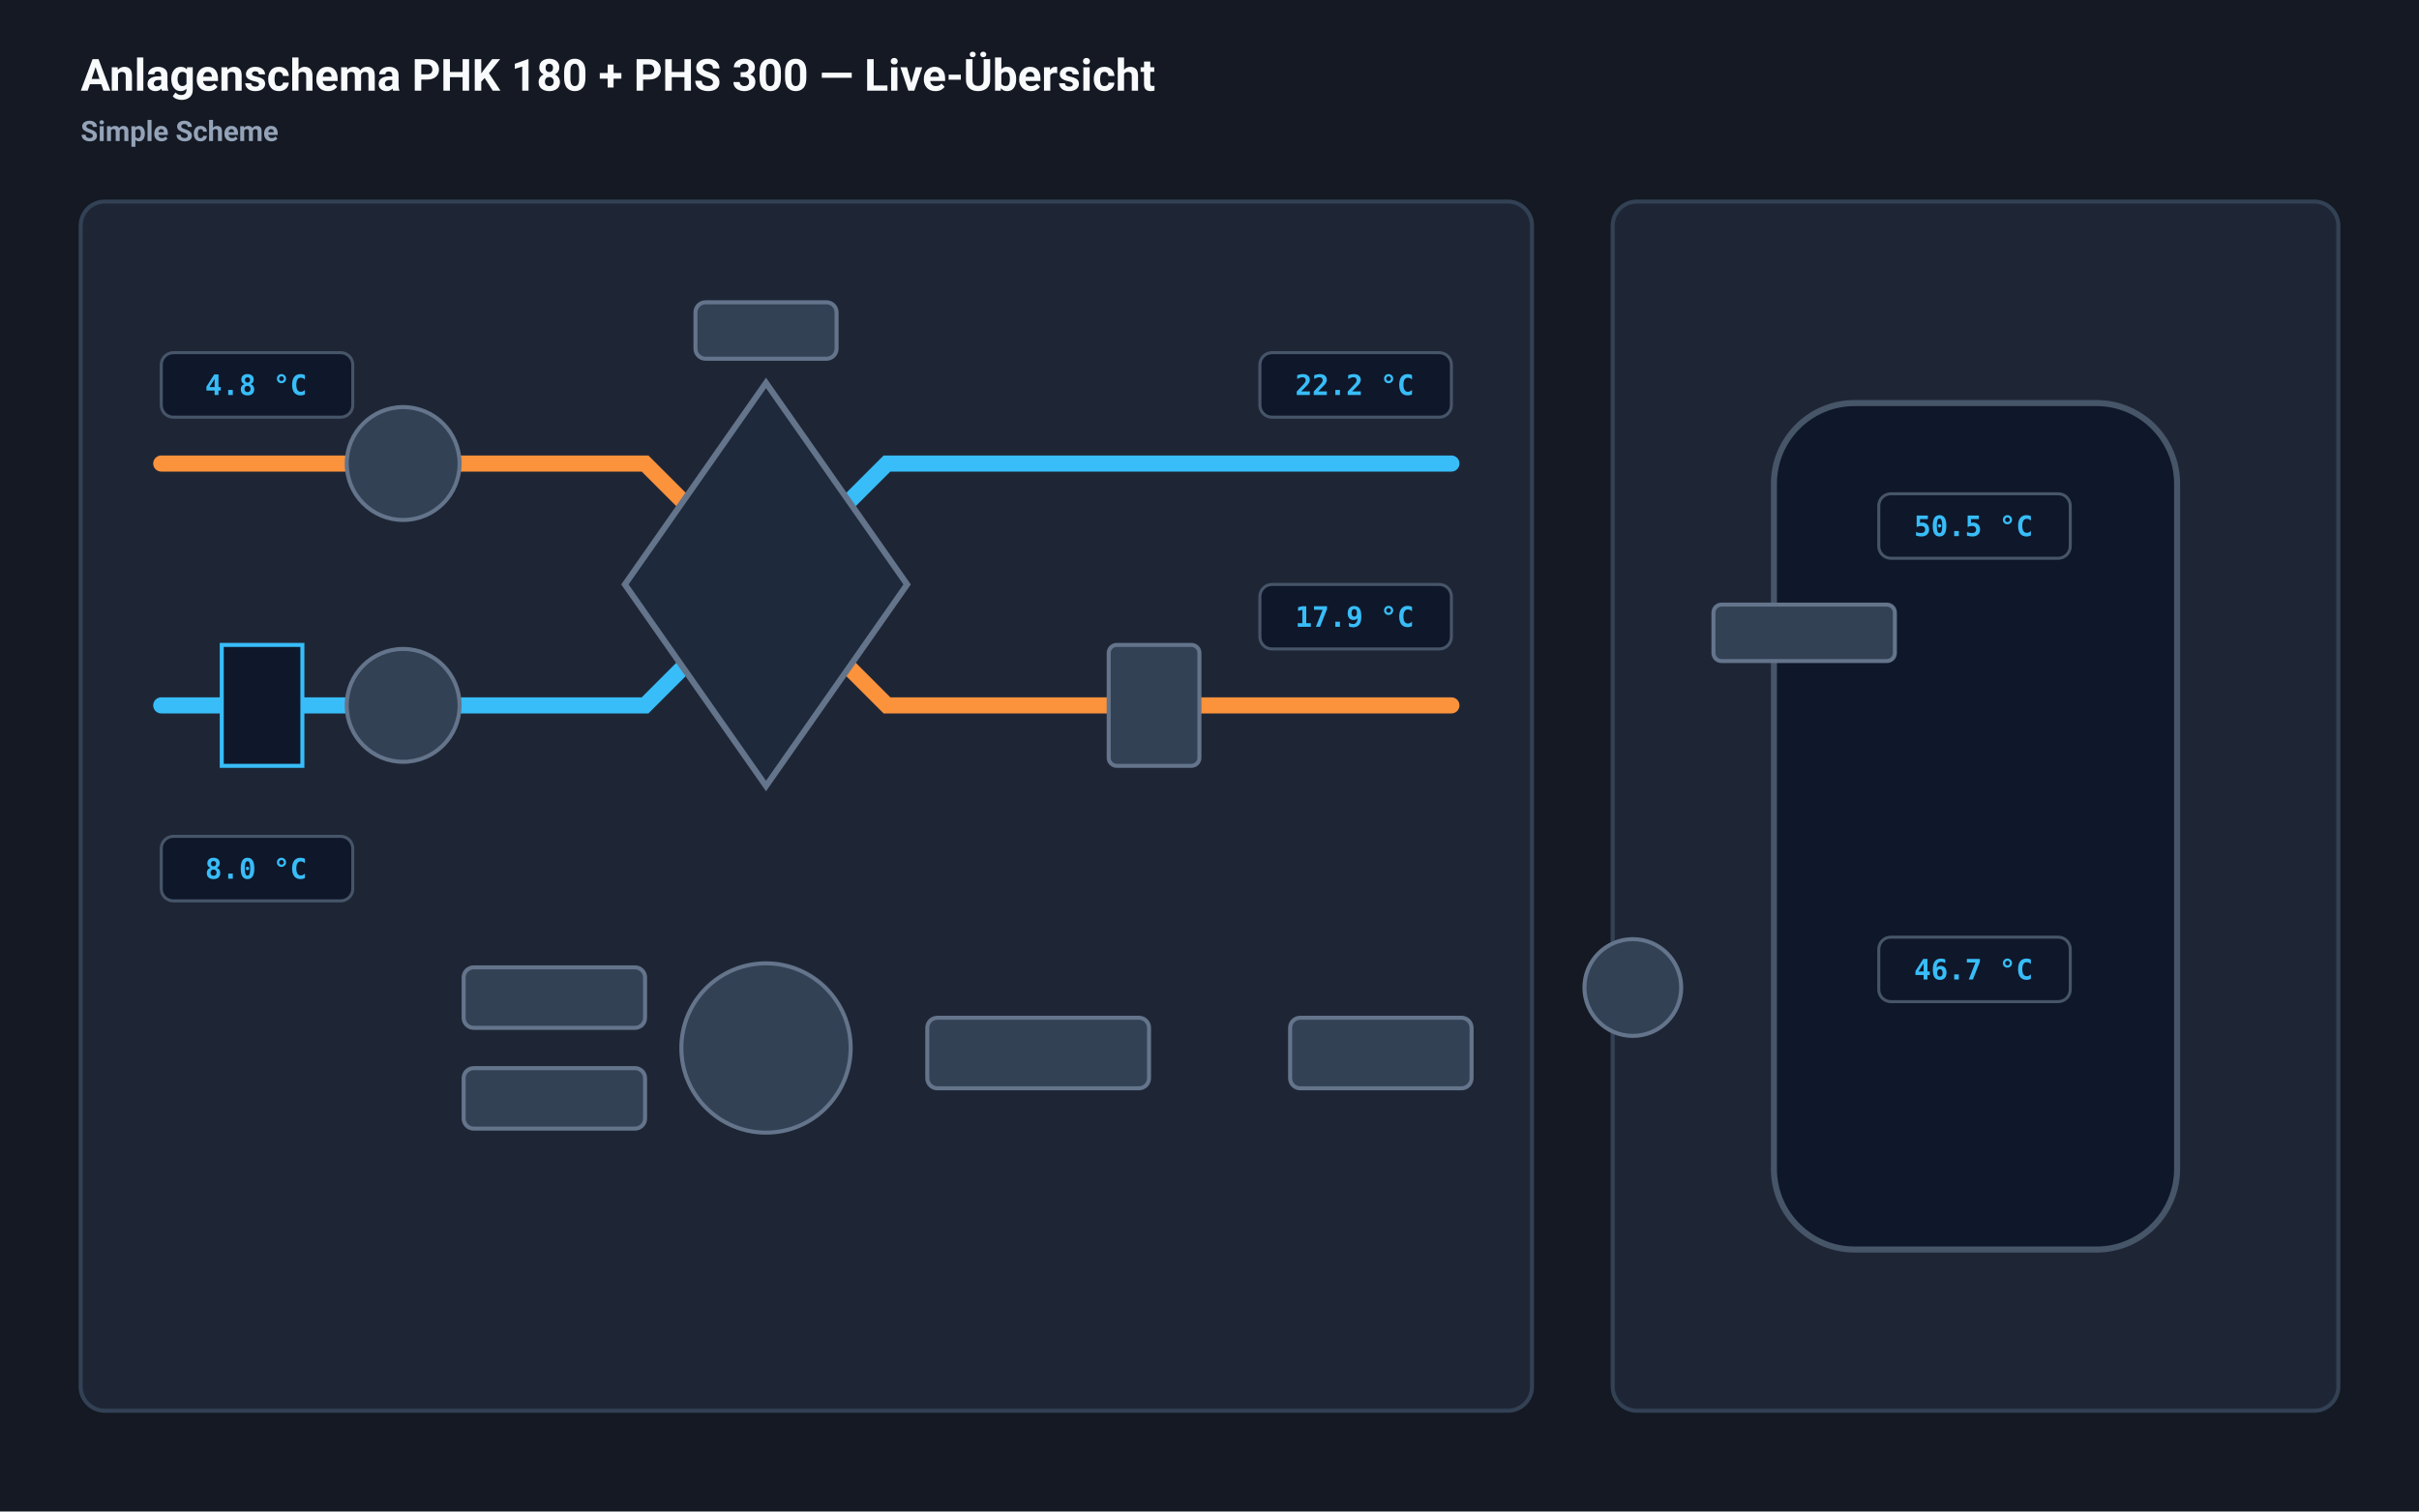
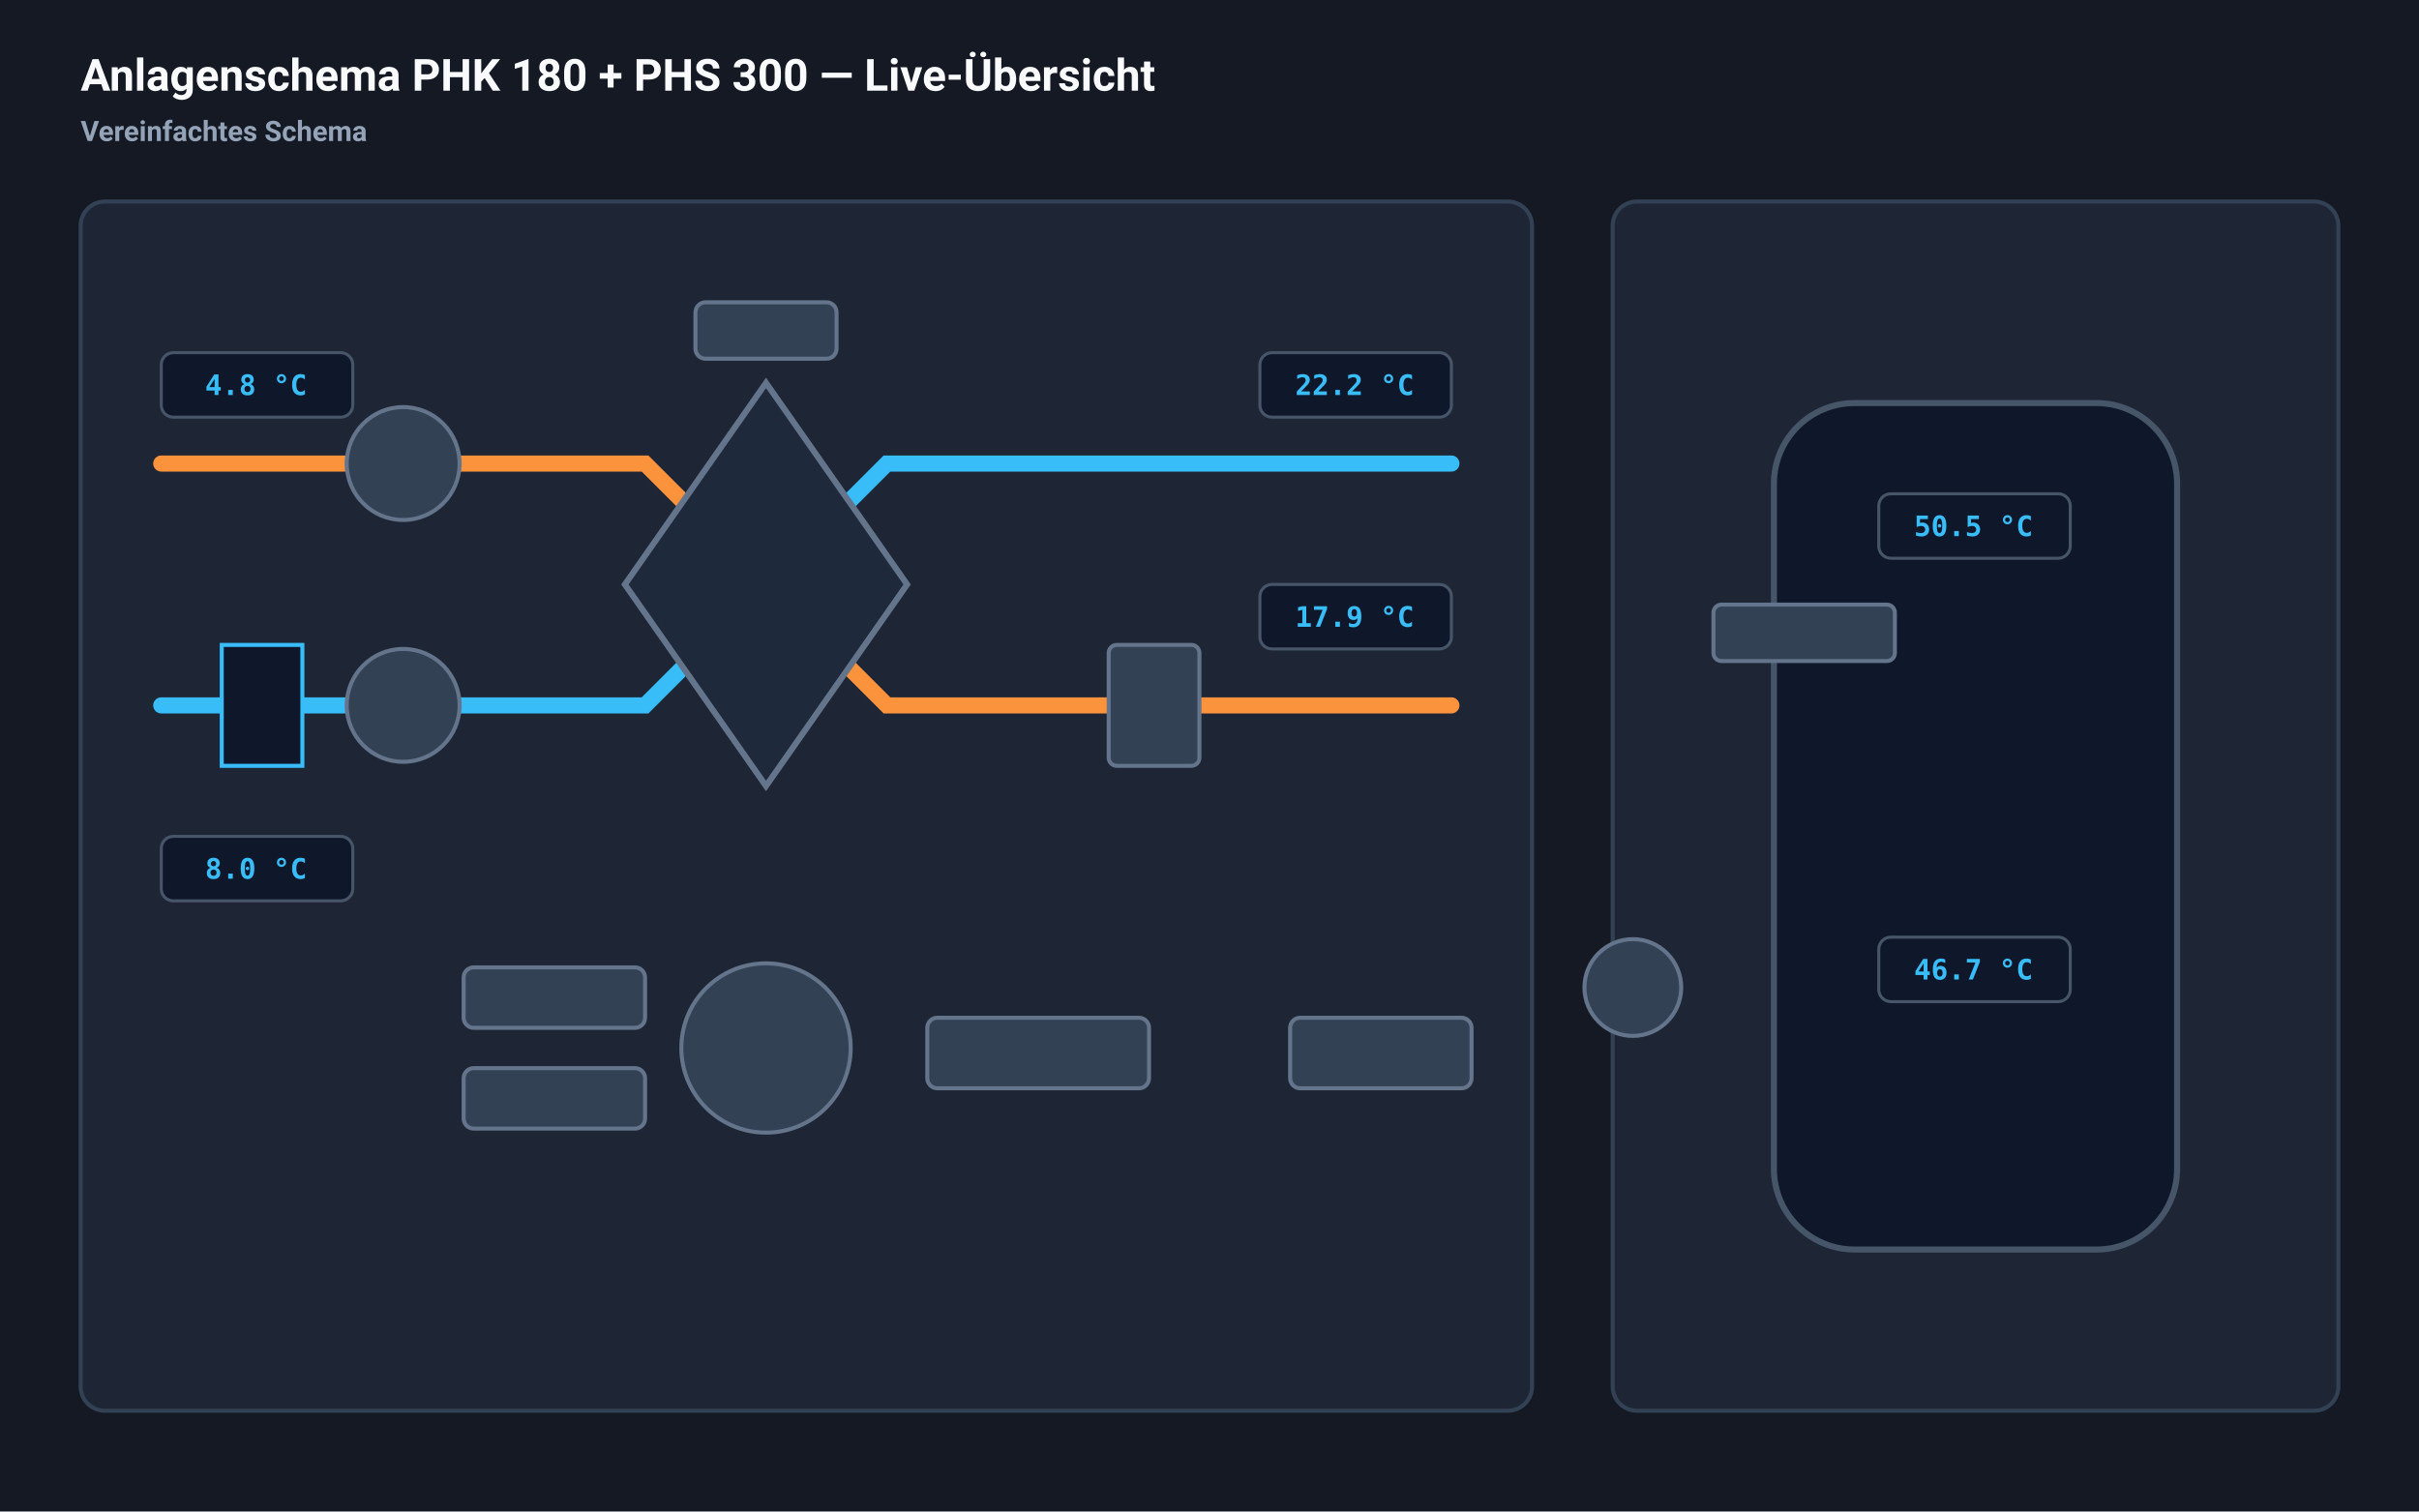
<svg xmlns="http://www.w3.org/2000/svg" viewBox="0 0 1200 750" width="100%" height="100%">
  <defs>
    <style>
      .bg { fill: #141923; }
      .panel { fill: #1e2636; stroke: #334155; stroke-width: 2; rx: 12; }
      .pipe-air-cold { stroke: #38bdf8; stroke-width: 8; fill: none; stroke-linecap: round; }
      .pipe-air-warm { stroke: #fb923c; stroke-width: 8; fill: none; stroke-linecap: round; }
      .title { font-family: 'Segoe UI', Roboto, sans-serif; font-size: 22px; font-weight: bold; fill: #f8fafc; }
      .subtitle { font-family: 'Segoe UI', Roboto, sans-serif; font-size: 14px; font-weight: 600; fill: #94a3b8; }
      .val-box { fill: #0f172a; stroke: #475569; stroke-width: 1.5; rx: 6; }
      .val-text { font-family: 'Consolas', monospace; font-size: 14px; font-weight: bold; fill: #38bdf8; text-anchor: middle; }
      .comp-off { fill: #334155; stroke: #64748b; stroke-width: 2; transition: all 0.3s ease; }
    </style>
  </defs>
  <rect width="1200" height="750" class="bg" />
  <text x="40" y="45" class="title">Anlagenschema PHK 180 + PHS 300 — Live-Übersicht</text>
-   <text x="40" y="70" class="subtitle">Simple Scheme</text>
+   <text x="40" y="70" class="subtitle">Vereinfachtes Schema</text>
  <rect x="40" y="100" width="720" height="600" class="panel" />
  <rect x="800" y="100" width="360" height="600" class="panel" />
  <path d="M 80 230 L 320 230 L 440 350 L 720 350" class="pipe-air-warm" />
  <path d="M 720 230 L 440 230 L 320 350 L 80 350" class="pipe-air-cold" />
  <polygon points="380,190 450,290 380,390 310,290" fill="#1e293b" stroke="#64748b" stroke-width="3" />
  <g id="svg_bypass" class="comp-off">
    <rect x="345" y="150" width="70" height="28" rx="5" />
  </g>
  <g id="svg_fan_zu" class="comp-off">
    <circle cx="200" cy="230" r="28" />
  </g>
  <g id="svg_fan_ab" class="comp-off">
    <circle cx="200" cy="350" r="28" />
  </g>
  <rect x="110" y="320" width="40" height="60" fill="#0f172a" stroke="#38bdf8" stroke-width="2" />
  <g id="svg_kompressor" class="comp-off">
    <circle cx="380" cy="520" r="42" />
  </g>
  <g id="svg_mv_anlauf" class="comp-off">
    <rect x="230" y="480" width="90" height="30" rx="5" />
  </g>
  <g id="svg_mv_fluessig" class="comp-off">
    <rect x="230" y="530" width="90" height="30" rx="5" />
  </g>
  <g id="svg_mv_4_2_wege" class="comp-off">
    <rect x="460" y="505" width="110" height="35" rx="5" />
  </g>
  <g id="svg_zh_zuluft" class="comp-off">
    <rect x="550" y="320" width="45" height="60" rx="4" />
  </g>
  <g id="svg_zh_raum" class="comp-off">
    <rect x="640" y="505" width="90" height="35" rx="5" />
  </g>
  <rect x="880" y="200" width="200" height="420" rx="40" fill="#0f172a" stroke="#475569" stroke-width="3" />
  <g id="svg_ehz" class="comp-off">
    <rect x="850" y="300" width="90" height="28" rx="4" />
  </g>
  <g id="svg_speicherladepumpe" class="comp-off">
    <circle cx="810" cy="490" r="24" />
  </g>
  <g transform="translate(80, 175)">
    <rect width="95" height="32" class="val-box" />
    <text x="47" y="21" id="svg_t_lufteintritt" class="val-text">4.8 °C</text>
  </g>
  <g transform="translate(625, 175)">
    <rect width="95" height="32" class="val-box" />
    <text x="47" y="21" id="svg_t_abluft" class="val-text">22.2 °C</text>
  </g>
  <g transform="translate(625, 290)">
    <rect width="95" height="32" class="val-box" />
    <text x="47" y="21" id="svg_t_zuluft" class="val-text">17.9 °C</text>
  </g>
  <g transform="translate(80, 415)">
    <rect width="95" height="32" class="val-box" />
    <text x="47" y="21" id="svg_t_verdampfer" class="val-text">8.0 °C</text>
  </g>
  <g transform="translate(932, 245)">
    <rect width="95" height="32" class="val-box" />
    <text x="47" y="21" id="svg_t_speicher_oben" class="val-text">50.5 °C</text>
  </g>
  <g transform="translate(932, 465)">
    <rect width="95" height="32" class="val-box" />
    <text x="47" y="21" id="svg_t_speicher_unten" class="val-text">46.7 °C</text>
  </g>
</svg>
